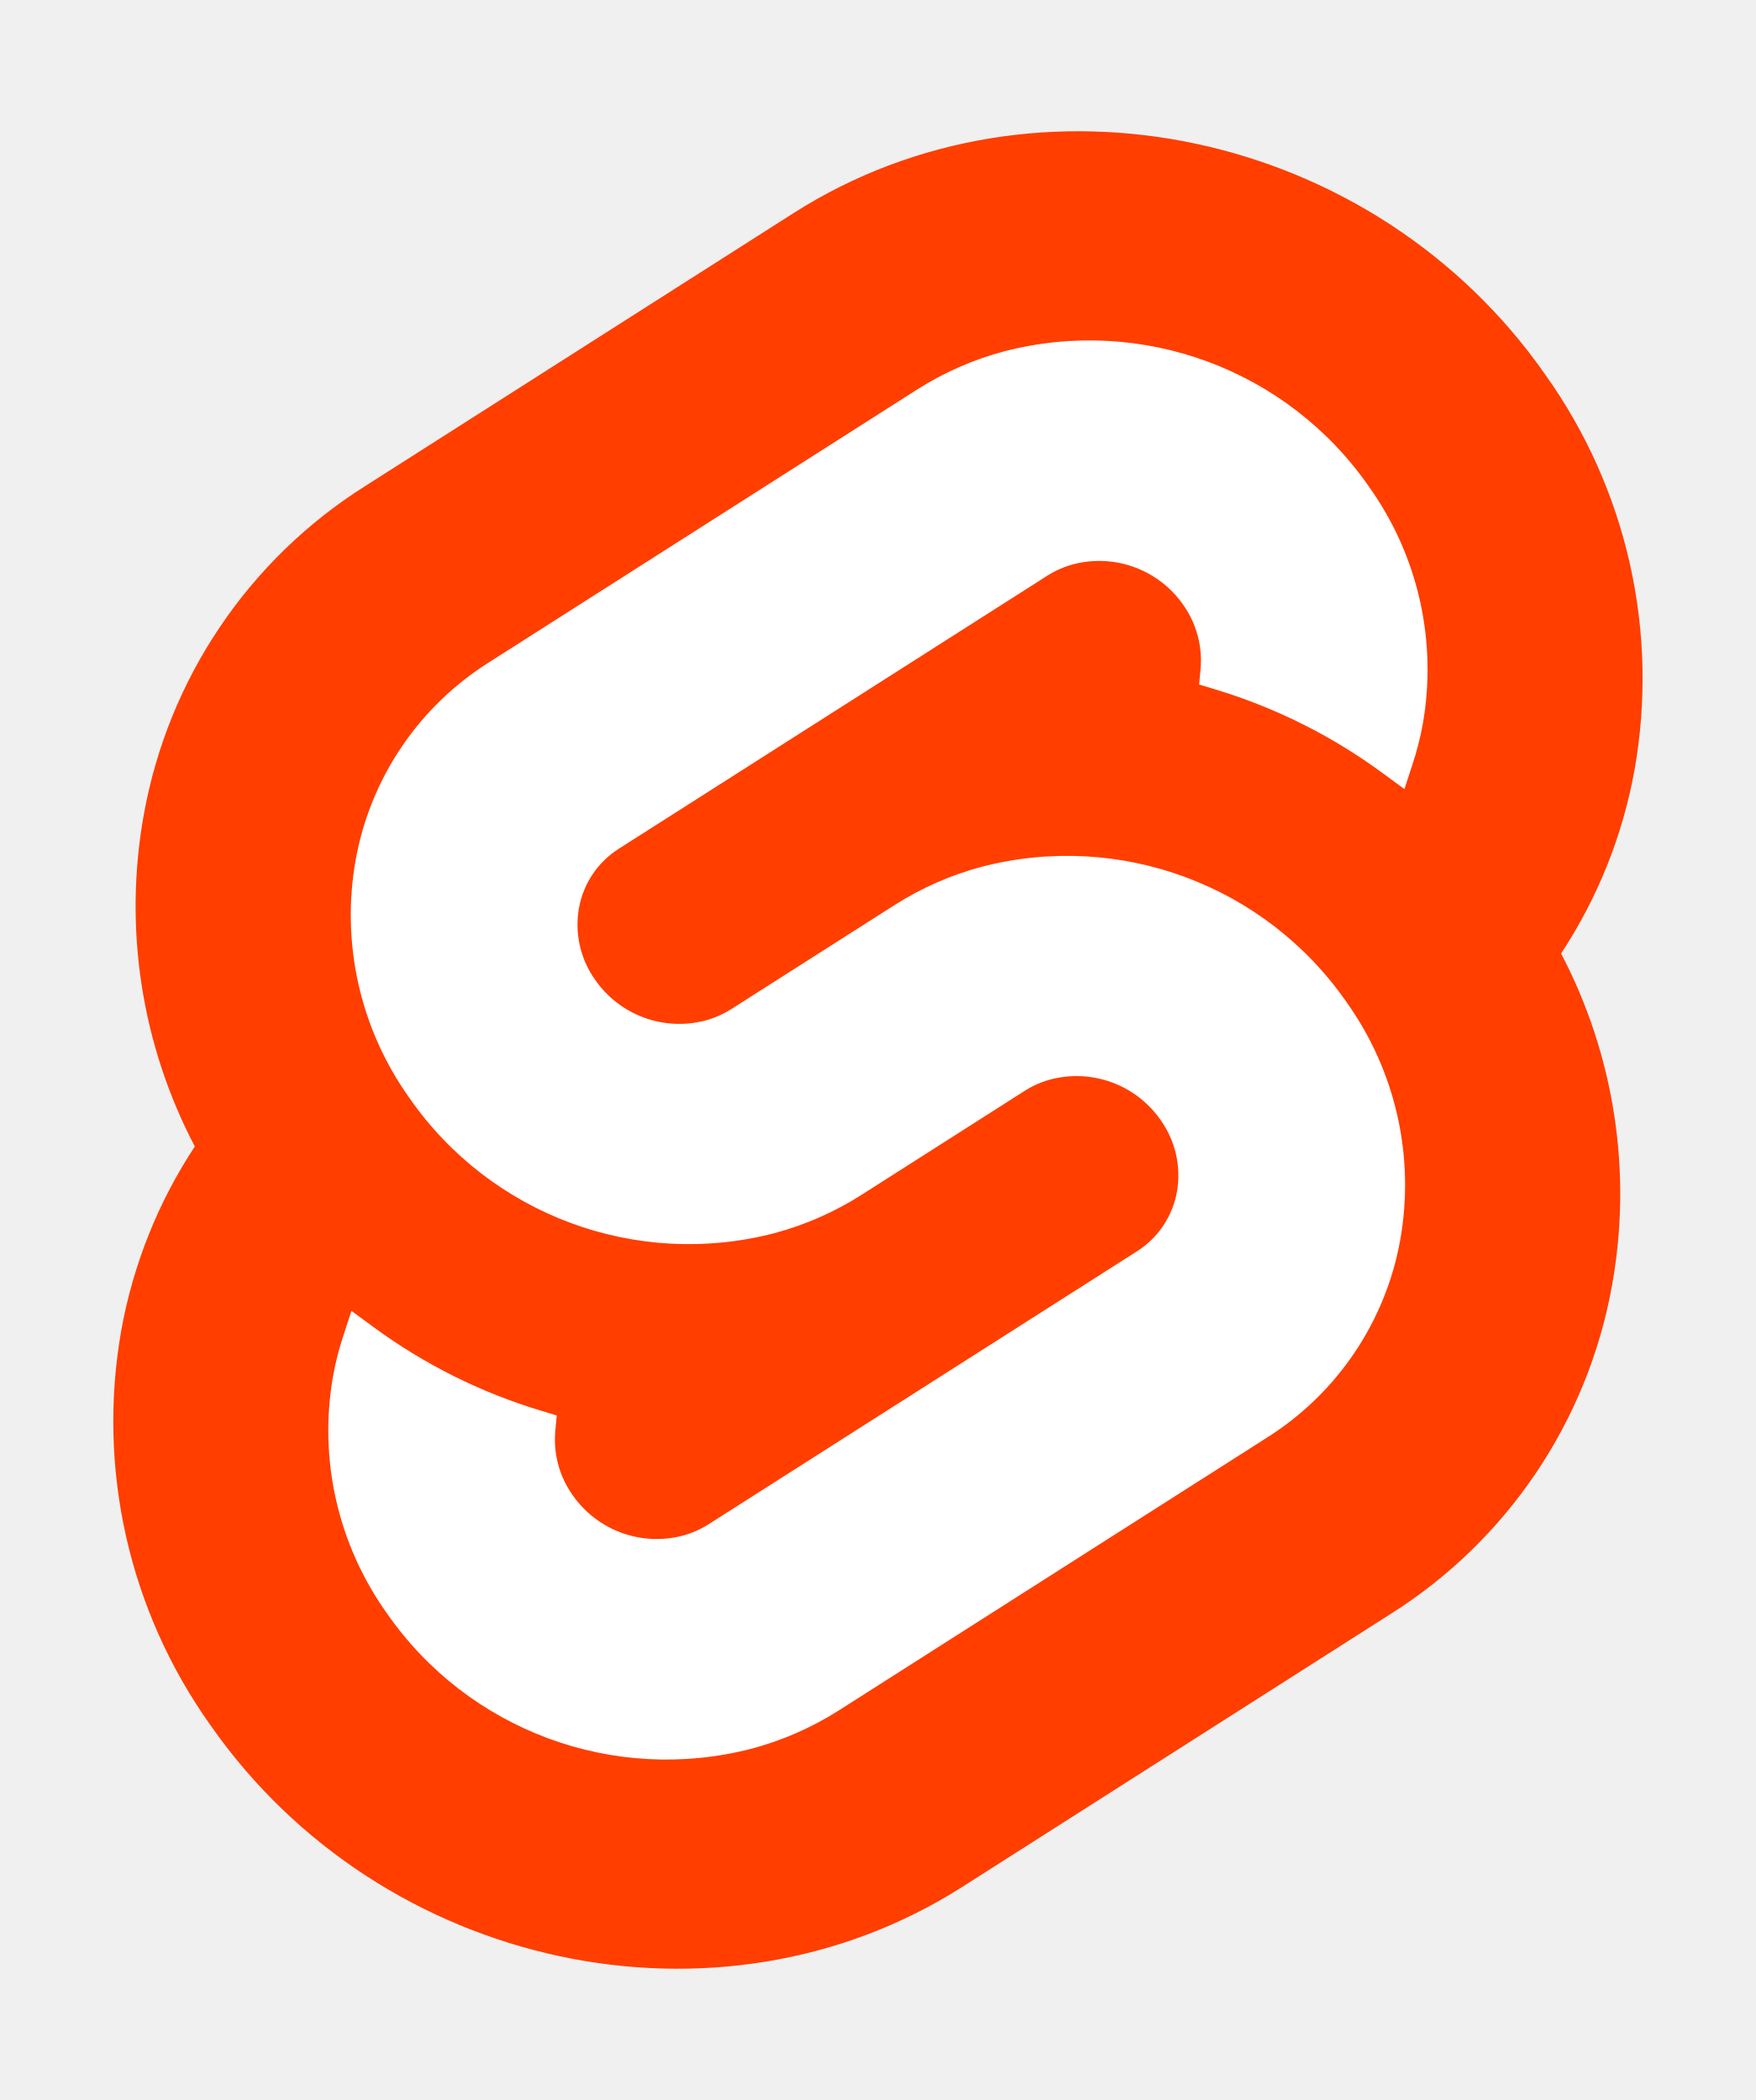
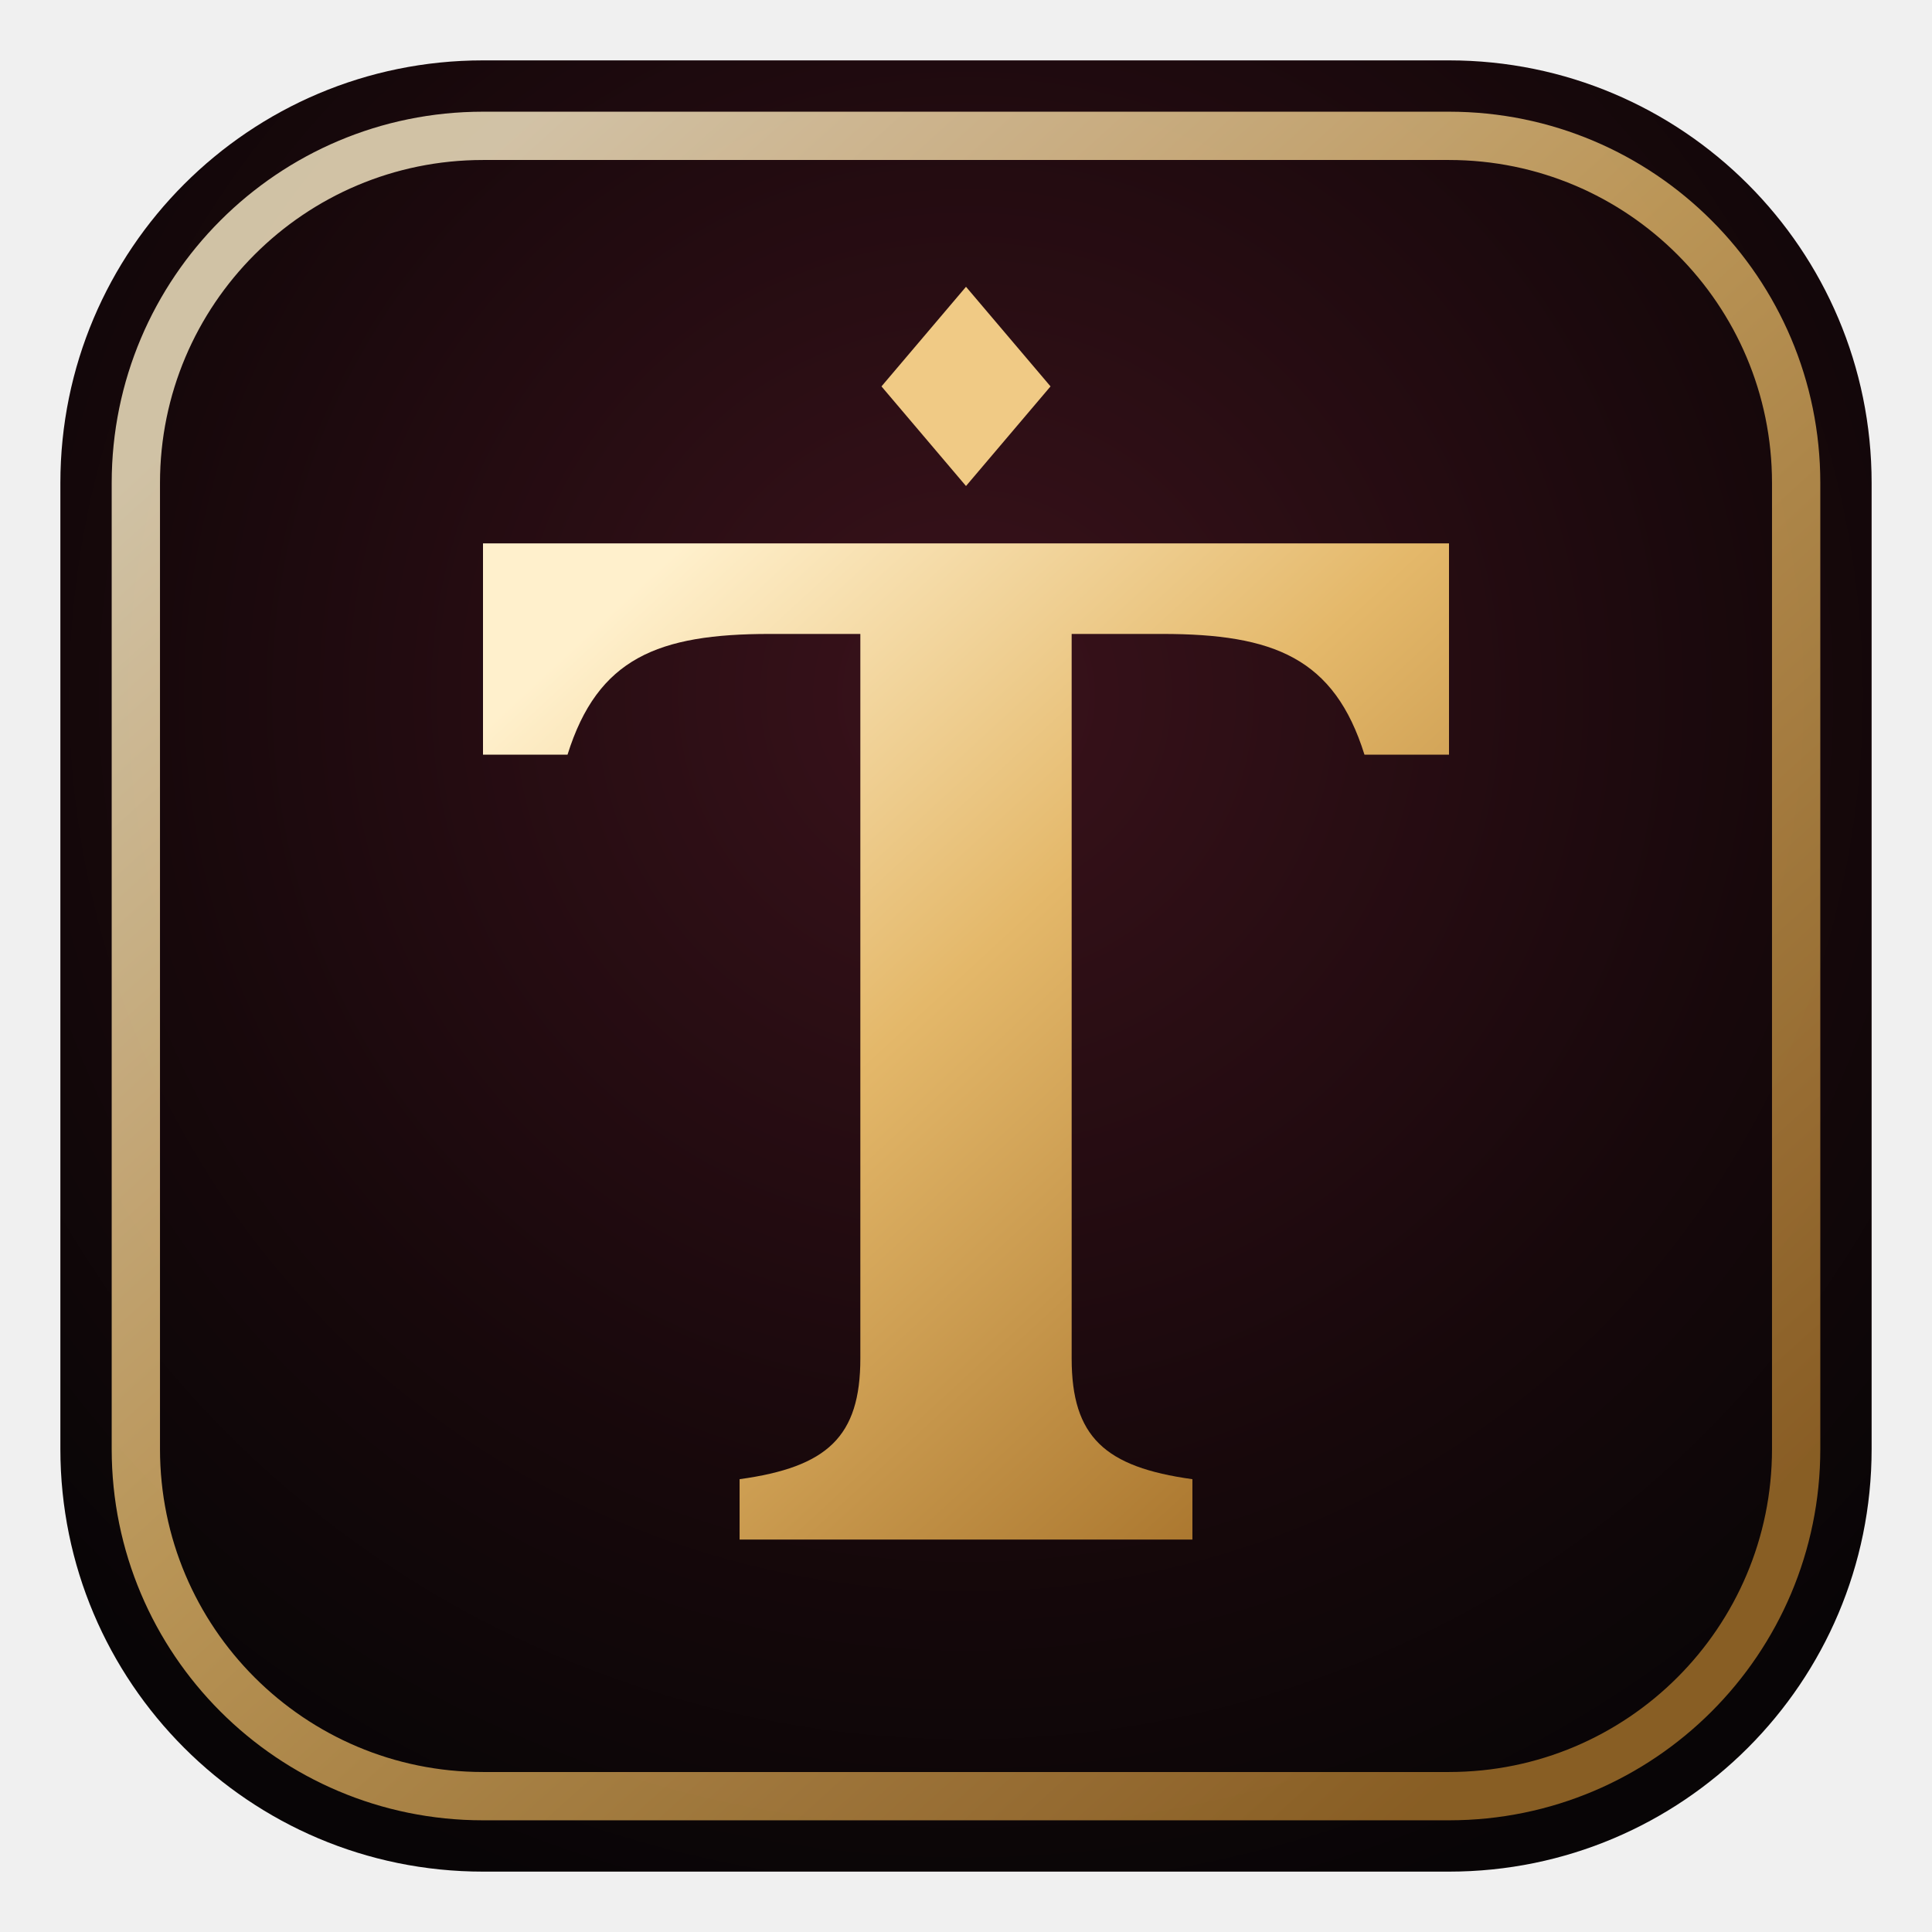
- <svg xmlns="http://www.w3.org/2000/svg" width="107" height="128" viewBox="0 0 107 128">
-   <path d="M94.157 22.819c-10.4-14.885-30.94-19.297-45.792-9.835L22.282 29.608A29.92 29.92 0 0 0 8.764 49.65a31.5 31.5 0 0 0 3.108 20.231 30 30 0 0 0-4.477 11.183 31.9 31.9 0 0 0 5.448 24.116c10.402 14.887 30.942 19.297 45.791 9.835l26.083-16.624A29.92 29.92 0 0 0 98.235 78.35a31.53 31.53 0 0 0-3.105-20.232 30 30 0 0 0 4.474-11.182 31.88 31.88 0 0 0-5.447-24.116" style="fill:#ff3e00" />
-   <path d="M45.817 106.582a20.72 20.72 0 0 1-22.237-8.243 19.17 19.17 0 0 1-3.277-14.503 18 18 0 0 1 .624-2.435l.49-1.498 1.337.981a33.6 33.6 0 0 0 10.203 5.098l.97.294-.09.968a5.85 5.85 0 0 0 1.052 3.878 6.24 6.24 0 0 0 6.695 2.485 5.8 5.8 0 0 0 1.603-.704L69.27 76.28a5.43 5.43 0 0 0 2.45-3.631 5.8 5.8 0 0 0-.987-4.371 6.24 6.24 0 0 0-6.698-2.487 5.7 5.7 0 0 0-1.6.704l-9.953 6.345a19 19 0 0 1-5.296 2.326 20.72 20.72 0 0 1-22.237-8.243 19.17 19.17 0 0 1-3.277-14.502 17.99 17.99 0 0 1 8.13-12.052l26.081-16.623a19 19 0 0 1 5.3-2.329 20.72 20.72 0 0 1 22.237 8.243 19.17 19.17 0 0 1 3.277 14.503 18 18 0 0 1-.624 2.435l-.49 1.498-1.337-.98a33.6 33.6 0 0 0-10.203-5.1l-.97-.294.09-.968a5.86 5.86 0 0 0-1.052-3.878 6.24 6.24 0 0 0-6.696-2.485 5.8 5.8 0 0 0-1.602.704L37.73 51.72a5.42 5.42 0 0 0-2.449 3.63 5.79 5.79 0 0 0 .986 4.372 6.24 6.24 0 0 0 6.698 2.486 5.8 5.8 0 0 0 1.602-.704l9.952-6.342a19 19 0 0 1 5.295-2.328 20.72 20.72 0 0 1 22.237 8.242 19.17 19.17 0 0 1 3.277 14.503 18 18 0 0 1-8.13 12.053l-26.081 16.622a19 19 0 0 1-5.3 2.328" style="fill:#fff" />
+ <svg xmlns="http://www.w3.org/2000/svg" viewBox="0 0 64 64" fill="none">
+   <defs>
+     <radialGradient id="admin-bg" cx="50%" cy="35%" r="70%">
+       <stop offset="0%" stop-color="#3a121b" />
+       <stop offset="65%" stop-color="#17080b" />
+       <stop offset="100%" stop-color="#080506" />
+     </radialGradient>
+     <linearGradient id="admin-gold" x1="12%" y1="8%" x2="88%" y2="92%">
+       <stop offset="0%" stop-color="#fff0cc" />
+       <stop offset="45%" stop-color="#e4b86a" />
+       <stop offset="100%" stop-color="#a8742c" />
+     </linearGradient>
+   </defs>
+   <rect x="2" y="2" width="60" height="60" rx="14" fill="url(#admin-bg)" />
+   <rect x="4.5" y="4.5" width="55" height="55" rx="11.5" stroke="url(#admin-gold)" stroke-width="1.6" stroke-opacity="0.8" />
+   <path d="M 16 18 L 48 18 L 48 25 L 45.2 25 C 44.2 21.8 42.2 21 38.5 21 L 35.5 21 L 35.5 45 C 35.5 47.6 36.6 48.6 39.5 49 L 39.5 51 L 24.5 51 L 24.5 49 C 27.4 48.6 28.5 47.6 28.5 45 L 28.5 21 L 25.5 21 C 21.8 21 19.8 21.8 18.8 25 L 16 25 Z" fill="url(#admin-gold)" />
+   <polygon points="32,9.5 34.8,12.8 32,16.1 29.2,12.8" fill="#f0ca85" />
</svg>
